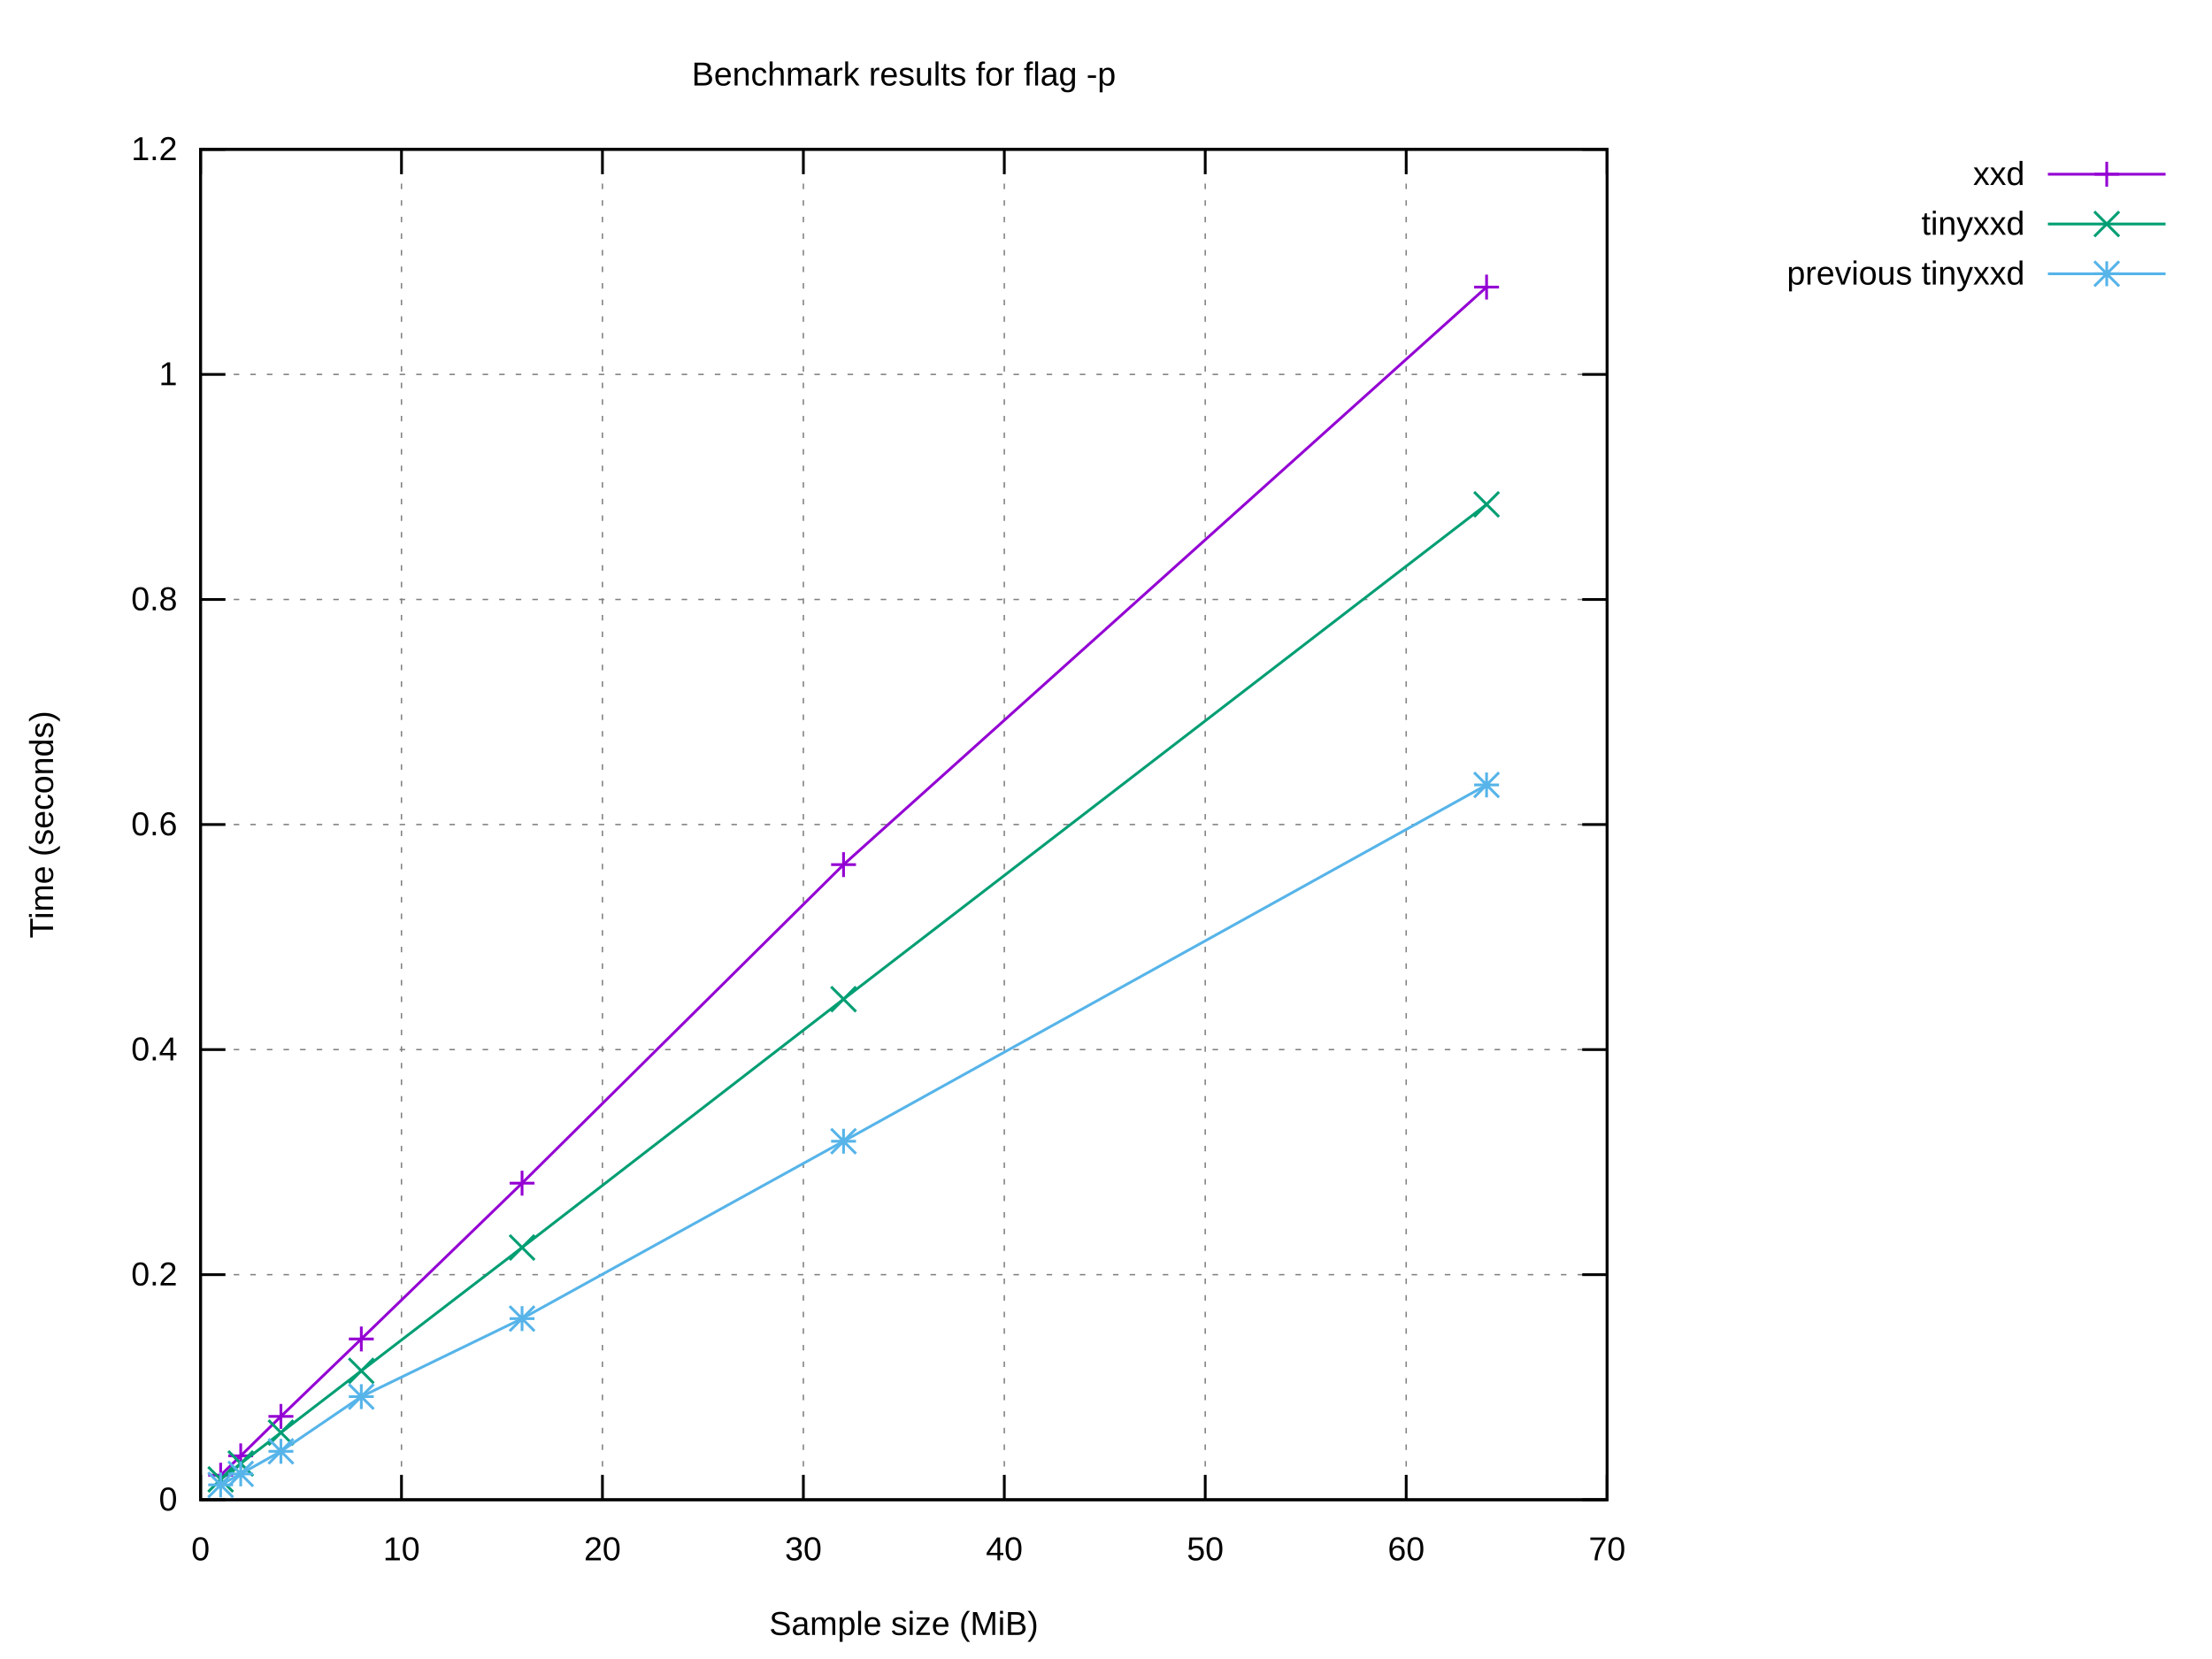
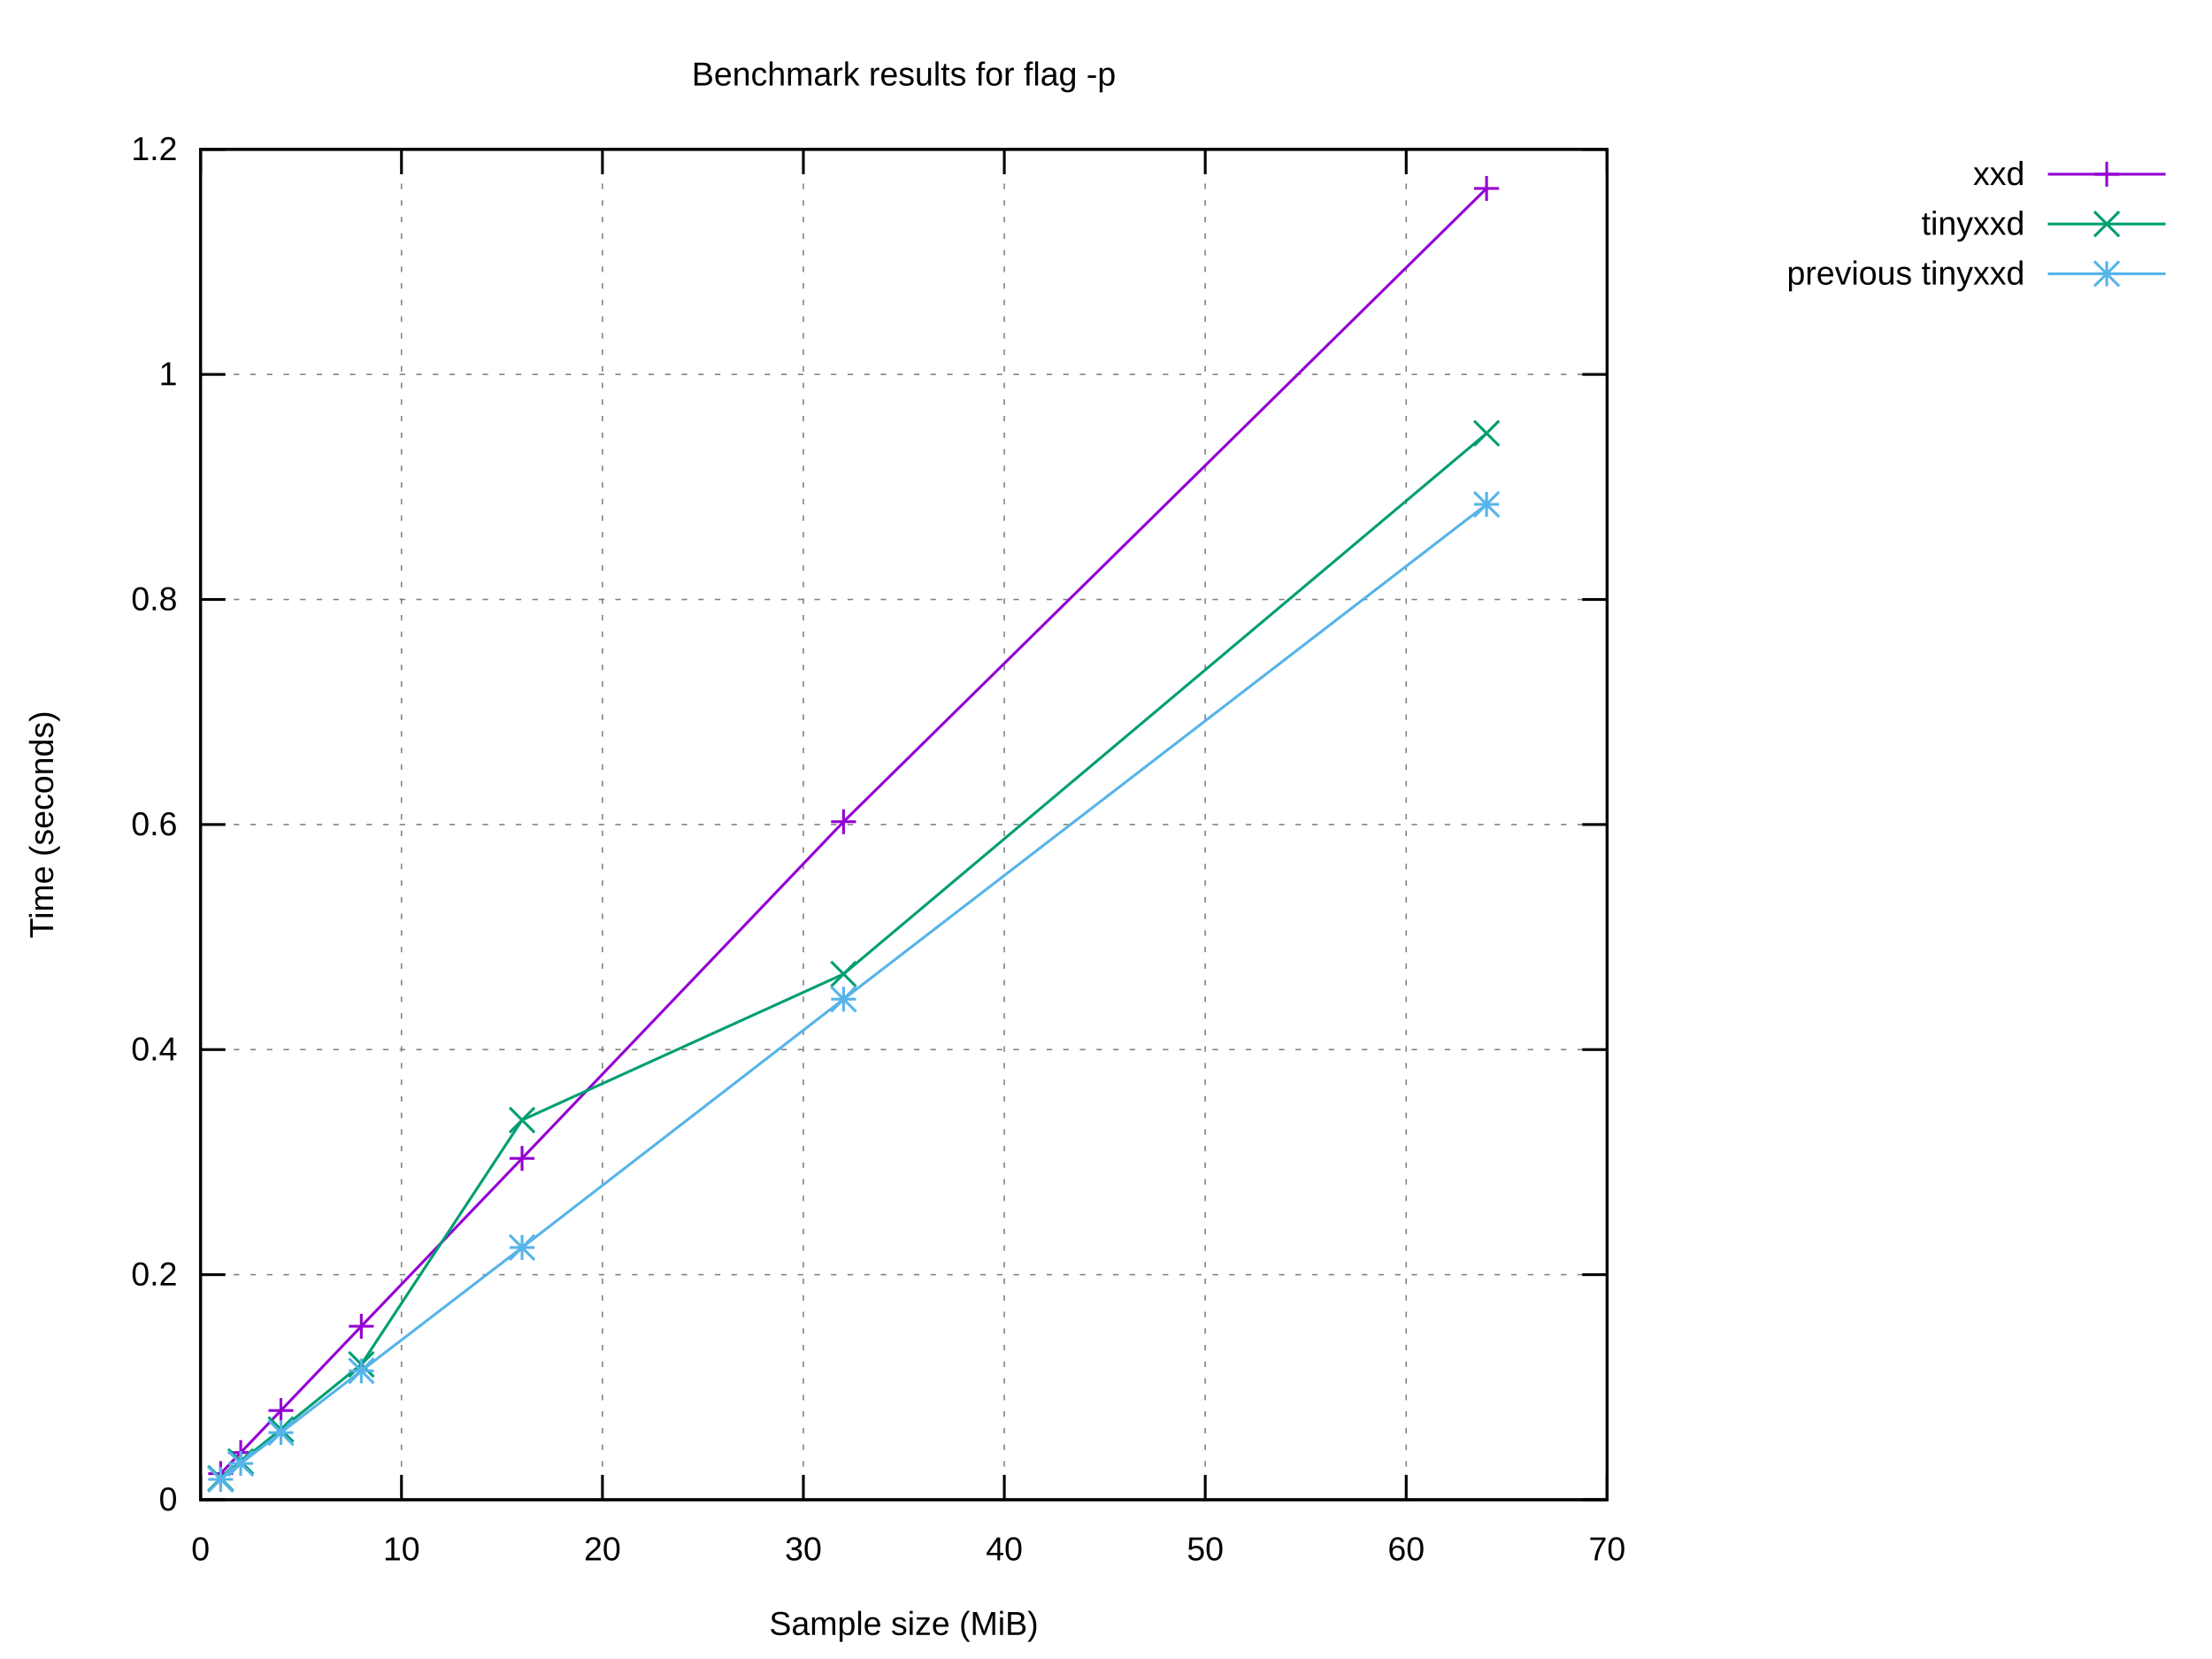
<svg xmlns="http://www.w3.org/2000/svg" xmlns:xlink="http://www.w3.org/1999/xlink" width="800" height="600" viewBox="0 0 800 600">
  <g id="gnuplot_canvas">
    <rect x="0" y="0" width="800" height="600" fill="#ffffff" />
    <defs>
      <circle id="gpDot" r="0.5" stroke-width="0.5" stroke="currentColor" />
      <path id="gpPt0" stroke-width="0.222" stroke="currentColor" d="M-1,0 h2 M0,-1 v2" />
      <path id="gpPt1" stroke-width="0.222" stroke="currentColor" d="M-1,-1 L1,1 M1,-1 L-1,1" />
      <path id="gpPt2" stroke-width="0.222" stroke="currentColor" d="M-1,0 L1,0 M0,-1 L0,1 M-1,-1 L1,1 M-1,1 L1,-1" />
      <rect id="gpPt3" stroke-width="0.222" stroke="currentColor" x="-1" y="-1" width="2" height="2" />
      <rect id="gpPt4" stroke-width="0.222" stroke="currentColor" fill="currentColor" x="-1" y="-1" width="2" height="2" />
      <circle id="gpPt5" stroke-width="0.222" stroke="currentColor" cx="0" cy="0" r="1" />
      <use xlink:href="#gpPt5" id="gpPt6" fill="currentColor" stroke="none" />
      <path id="gpPt7" stroke-width="0.222" stroke="currentColor" d="M0,-1.33 L-1.33,0.67 L1.33,0.67 z" />
      <use xlink:href="#gpPt7" id="gpPt8" fill="currentColor" stroke="none" />
      <use xlink:href="#gpPt7" id="gpPt9" stroke="currentColor" transform="rotate(180)" />
      <use xlink:href="#gpPt9" id="gpPt10" fill="currentColor" stroke="none" />
      <use xlink:href="#gpPt3" id="gpPt11" stroke="currentColor" transform="rotate(45)" />
      <use xlink:href="#gpPt11" id="gpPt12" fill="currentColor" stroke="none" />
      <path id="gpPt13" stroke-width="0.222" stroke="currentColor" d="M0,1.330 L1.265,0.411 L0.782,-1.067 L-0.782,-1.076 L-1.265,0.411 z" />
      <use xlink:href="#gpPt13" id="gpPt14" fill="currentColor" stroke="none" />
      <filter id="textbox" filterUnits="objectBoundingBox" x="0" y="0" height="1" width="1">
        <feFlood flood-color="#FFFFFF" flood-opacity="1" result="bgnd" />
        <feComposite in="SourceGraphic" in2="bgnd" operator="atop" />
      </filter>
      <filter id="greybox" filterUnits="objectBoundingBox" x="0" y="0" height="1" width="1">
        <feFlood flood-color="lightgrey" flood-opacity="1" result="grey" />
        <feComposite in="SourceGraphic" in2="grey" operator="atop" />
      </filter>
    </defs>
    <g fill="none" color="#FFFFFF" stroke="currentColor" stroke-width="1.00" stroke-linecap="butt" stroke-linejoin="miter">
</g>
    <g fill="none" color="black" stroke="currentColor" stroke-width="1.00" stroke-linecap="butt" stroke-linejoin="miter">
</g>
    <g fill="none" color="black" stroke="black" stroke-width="0.50" stroke-linecap="butt" stroke-linejoin="miter">
</g>
    <g fill="none" color="gray" stroke="currentColor" stroke-width="0.50" stroke-linecap="butt" stroke-linejoin="miter">
      <path stroke="gray" stroke-dasharray="2,4" class="gridline" d="M72.53,542.40 L581.24,542.40  " />
    </g>
    <g fill="none" color="gray" stroke="gray" stroke-width="1.00" stroke-linecap="butt" stroke-linejoin="miter">
</g>
    <g fill="none" color="black" stroke="currentColor" stroke-width="1.00" stroke-linecap="butt" stroke-linejoin="miter">
      <path stroke="black" d="M72.53,542.40 L81.53,542.40 M581.24,542.40 L572.24,542.40  " />
      <g transform="translate(64.14,546.30)" stroke="none" fill="black" font-family="Arial" font-size="12.00" text-anchor="end">
        <text>
          <tspan font-family="Arial"> 0</tspan>
        </text>
      </g>
    </g>
    <g fill="none" color="black" stroke="currentColor" stroke-width="1.00" stroke-linecap="butt" stroke-linejoin="miter">
</g>
    <g fill="none" color="black" stroke="black" stroke-width="0.50" stroke-linecap="butt" stroke-linejoin="miter">
</g>
    <g fill="none" color="gray" stroke="currentColor" stroke-width="0.50" stroke-linecap="butt" stroke-linejoin="miter">
      <path stroke="gray" stroke-dasharray="2,4" class="gridline" d="M72.53,461.00 L581.24,461.00  " />
    </g>
    <g fill="none" color="gray" stroke="gray" stroke-width="1.00" stroke-linecap="butt" stroke-linejoin="miter">
</g>
    <g fill="none" color="black" stroke="currentColor" stroke-width="1.00" stroke-linecap="butt" stroke-linejoin="miter">
      <path stroke="black" d="M72.53,461.00 L81.53,461.00 M581.24,461.00 L572.24,461.00  " />
      <g transform="translate(64.14,464.90)" stroke="none" fill="black" font-family="Arial" font-size="12.00" text-anchor="end">
        <text>
          <tspan font-family="Arial"> 0.2</tspan>
        </text>
      </g>
    </g>
    <g fill="none" color="black" stroke="currentColor" stroke-width="1.00" stroke-linecap="butt" stroke-linejoin="miter">
</g>
    <g fill="none" color="black" stroke="black" stroke-width="0.50" stroke-linecap="butt" stroke-linejoin="miter">
</g>
    <g fill="none" color="gray" stroke="currentColor" stroke-width="0.50" stroke-linecap="butt" stroke-linejoin="miter">
      <path stroke="gray" stroke-dasharray="2,4" class="gridline" d="M72.53,379.60 L581.24,379.60  " />
    </g>
    <g fill="none" color="gray" stroke="gray" stroke-width="1.00" stroke-linecap="butt" stroke-linejoin="miter">
</g>
    <g fill="none" color="black" stroke="currentColor" stroke-width="1.00" stroke-linecap="butt" stroke-linejoin="miter">
      <path stroke="black" d="M72.53,379.60 L81.53,379.60 M581.24,379.60 L572.24,379.60  " />
      <g transform="translate(64.14,383.50)" stroke="none" fill="black" font-family="Arial" font-size="12.00" text-anchor="end">
        <text>
          <tspan font-family="Arial"> 0.4</tspan>
        </text>
      </g>
    </g>
    <g fill="none" color="black" stroke="currentColor" stroke-width="1.00" stroke-linecap="butt" stroke-linejoin="miter">
</g>
    <g fill="none" color="black" stroke="black" stroke-width="0.50" stroke-linecap="butt" stroke-linejoin="miter">
</g>
    <g fill="none" color="gray" stroke="currentColor" stroke-width="0.50" stroke-linecap="butt" stroke-linejoin="miter">
      <path stroke="gray" stroke-dasharray="2,4" class="gridline" d="M72.53,298.20 L581.24,298.20  " />
    </g>
    <g fill="none" color="gray" stroke="gray" stroke-width="1.00" stroke-linecap="butt" stroke-linejoin="miter">
</g>
    <g fill="none" color="black" stroke="currentColor" stroke-width="1.00" stroke-linecap="butt" stroke-linejoin="miter">
      <path stroke="black" d="M72.53,298.20 L81.53,298.20 M581.24,298.20 L572.24,298.20  " />
      <g transform="translate(64.14,302.10)" stroke="none" fill="black" font-family="Arial" font-size="12.00" text-anchor="end">
        <text>
          <tspan font-family="Arial"> 0.6</tspan>
        </text>
      </g>
    </g>
    <g fill="none" color="black" stroke="currentColor" stroke-width="1.00" stroke-linecap="butt" stroke-linejoin="miter">
</g>
    <g fill="none" color="black" stroke="black" stroke-width="0.50" stroke-linecap="butt" stroke-linejoin="miter">
</g>
    <g fill="none" color="gray" stroke="currentColor" stroke-width="0.50" stroke-linecap="butt" stroke-linejoin="miter">
      <path stroke="gray" stroke-dasharray="2,4" class="gridline" d="M72.53,216.81 L581.24,216.81  " />
    </g>
    <g fill="none" color="gray" stroke="gray" stroke-width="1.00" stroke-linecap="butt" stroke-linejoin="miter">
</g>
    <g fill="none" color="black" stroke="currentColor" stroke-width="1.00" stroke-linecap="butt" stroke-linejoin="miter">
      <path stroke="black" d="M72.53,216.81 L81.53,216.81 M581.24,216.81 L572.24,216.81  " />
      <g transform="translate(64.14,220.71)" stroke="none" fill="black" font-family="Arial" font-size="12.00" text-anchor="end">
        <text>
          <tspan font-family="Arial"> 0.8</tspan>
        </text>
      </g>
    </g>
    <g fill="none" color="black" stroke="currentColor" stroke-width="1.00" stroke-linecap="butt" stroke-linejoin="miter">
</g>
    <g fill="none" color="black" stroke="black" stroke-width="0.50" stroke-linecap="butt" stroke-linejoin="miter">
</g>
    <g fill="none" color="gray" stroke="currentColor" stroke-width="0.50" stroke-linecap="butt" stroke-linejoin="miter">
      <path stroke="gray" stroke-dasharray="2,4" class="gridline" d="M72.53,135.41 L581.24,135.41  " />
    </g>
    <g fill="none" color="gray" stroke="gray" stroke-width="1.00" stroke-linecap="butt" stroke-linejoin="miter">
</g>
    <g fill="none" color="black" stroke="currentColor" stroke-width="1.00" stroke-linecap="butt" stroke-linejoin="miter">
      <path stroke="black" d="M72.53,135.41 L81.53,135.41 M581.24,135.41 L572.24,135.41  " />
      <g transform="translate(64.14,139.31)" stroke="none" fill="black" font-family="Arial" font-size="12.00" text-anchor="end">
        <text>
          <tspan font-family="Arial"> 1</tspan>
        </text>
      </g>
    </g>
    <g fill="none" color="black" stroke="currentColor" stroke-width="1.00" stroke-linecap="butt" stroke-linejoin="miter">
</g>
    <g fill="none" color="black" stroke="black" stroke-width="0.50" stroke-linecap="butt" stroke-linejoin="miter">
</g>
    <g fill="none" color="gray" stroke="currentColor" stroke-width="0.50" stroke-linecap="butt" stroke-linejoin="miter">
      <path stroke="gray" stroke-dasharray="2,4" class="gridline" d="M72.53,54.01 L581.24,54.01  " />
    </g>
    <g fill="none" color="gray" stroke="gray" stroke-width="1.00" stroke-linecap="butt" stroke-linejoin="miter">
</g>
    <g fill="none" color="black" stroke="currentColor" stroke-width="1.00" stroke-linecap="butt" stroke-linejoin="miter">
      <path stroke="black" d="M72.53,54.01 L81.53,54.01 M581.24,54.01 L572.24,54.01  " />
      <g transform="translate(64.14,57.91)" stroke="none" fill="black" font-family="Arial" font-size="12.00" text-anchor="end">
        <text>
          <tspan font-family="Arial"> 1.2</tspan>
        </text>
      </g>
    </g>
    <g fill="none" color="black" stroke="currentColor" stroke-width="1.00" stroke-linecap="butt" stroke-linejoin="miter">
</g>
    <g fill="none" color="black" stroke="black" stroke-width="0.50" stroke-linecap="butt" stroke-linejoin="miter">
</g>
    <g fill="none" color="gray" stroke="currentColor" stroke-width="0.50" stroke-linecap="butt" stroke-linejoin="miter">
      <path stroke="gray" stroke-dasharray="2,4" class="gridline" d="M72.53,542.40 L72.53,54.01  " />
    </g>
    <g fill="none" color="gray" stroke="gray" stroke-width="1.00" stroke-linecap="butt" stroke-linejoin="miter">
</g>
    <g fill="none" color="black" stroke="currentColor" stroke-width="1.00" stroke-linecap="butt" stroke-linejoin="miter">
      <path stroke="black" d="M72.53,542.40 L72.53,533.40 M72.53,54.01 L72.53,63.01  " />
      <g transform="translate(72.53,564.30)" stroke="none" fill="black" font-family="Arial" font-size="12.00" text-anchor="middle">
        <text>
          <tspan font-family="Arial"> 0</tspan>
        </text>
      </g>
    </g>
    <g fill="none" color="black" stroke="currentColor" stroke-width="1.00" stroke-linecap="butt" stroke-linejoin="miter">
</g>
    <g fill="none" color="black" stroke="black" stroke-width="0.50" stroke-linecap="butt" stroke-linejoin="miter">
</g>
    <g fill="none" color="gray" stroke="currentColor" stroke-width="0.50" stroke-linecap="butt" stroke-linejoin="miter">
      <path stroke="gray" stroke-dasharray="2,4" class="gridline" d="M145.20,542.40 L145.20,54.01  " />
    </g>
    <g fill="none" color="gray" stroke="gray" stroke-width="1.00" stroke-linecap="butt" stroke-linejoin="miter">
</g>
    <g fill="none" color="black" stroke="currentColor" stroke-width="1.00" stroke-linecap="butt" stroke-linejoin="miter">
      <path stroke="black" d="M145.20,542.40 L145.20,533.40 M145.20,54.01 L145.20,63.01  " />
      <g transform="translate(145.20,564.30)" stroke="none" fill="black" font-family="Arial" font-size="12.00" text-anchor="middle">
        <text>
          <tspan font-family="Arial"> 10</tspan>
        </text>
      </g>
    </g>
    <g fill="none" color="black" stroke="currentColor" stroke-width="1.00" stroke-linecap="butt" stroke-linejoin="miter">
</g>
    <g fill="none" color="black" stroke="black" stroke-width="0.50" stroke-linecap="butt" stroke-linejoin="miter">
</g>
    <g fill="none" color="gray" stroke="currentColor" stroke-width="0.50" stroke-linecap="butt" stroke-linejoin="miter">
      <path stroke="gray" stroke-dasharray="2,4" class="gridline" d="M217.88,542.40 L217.88,54.01  " />
    </g>
    <g fill="none" color="gray" stroke="gray" stroke-width="1.00" stroke-linecap="butt" stroke-linejoin="miter">
</g>
    <g fill="none" color="black" stroke="currentColor" stroke-width="1.00" stroke-linecap="butt" stroke-linejoin="miter">
      <path stroke="black" d="M217.88,542.40 L217.88,533.40 M217.88,54.01 L217.88,63.01  " />
      <g transform="translate(217.88,564.30)" stroke="none" fill="black" font-family="Arial" font-size="12.00" text-anchor="middle">
        <text>
          <tspan font-family="Arial"> 20</tspan>
        </text>
      </g>
    </g>
    <g fill="none" color="black" stroke="currentColor" stroke-width="1.00" stroke-linecap="butt" stroke-linejoin="miter">
</g>
    <g fill="none" color="black" stroke="black" stroke-width="0.50" stroke-linecap="butt" stroke-linejoin="miter">
</g>
    <g fill="none" color="gray" stroke="currentColor" stroke-width="0.50" stroke-linecap="butt" stroke-linejoin="miter">
      <path stroke="gray" stroke-dasharray="2,4" class="gridline" d="M290.55,542.40 L290.55,54.01  " />
    </g>
    <g fill="none" color="gray" stroke="gray" stroke-width="1.00" stroke-linecap="butt" stroke-linejoin="miter">
</g>
    <g fill="none" color="black" stroke="currentColor" stroke-width="1.00" stroke-linecap="butt" stroke-linejoin="miter">
      <path stroke="black" d="M290.55,542.40 L290.55,533.40 M290.55,54.01 L290.55,63.01  " />
      <g transform="translate(290.55,564.30)" stroke="none" fill="black" font-family="Arial" font-size="12.00" text-anchor="middle">
        <text>
          <tspan font-family="Arial"> 30</tspan>
        </text>
      </g>
    </g>
    <g fill="none" color="black" stroke="currentColor" stroke-width="1.00" stroke-linecap="butt" stroke-linejoin="miter">
</g>
    <g fill="none" color="black" stroke="black" stroke-width="0.50" stroke-linecap="butt" stroke-linejoin="miter">
</g>
    <g fill="none" color="gray" stroke="currentColor" stroke-width="0.50" stroke-linecap="butt" stroke-linejoin="miter">
      <path stroke="gray" stroke-dasharray="2,4" class="gridline" d="M363.22,542.40 L363.22,54.01  " />
    </g>
    <g fill="none" color="gray" stroke="gray" stroke-width="1.00" stroke-linecap="butt" stroke-linejoin="miter">
</g>
    <g fill="none" color="black" stroke="currentColor" stroke-width="1.00" stroke-linecap="butt" stroke-linejoin="miter">
      <path stroke="black" d="M363.22,542.40 L363.22,533.40 M363.22,54.01 L363.22,63.01  " />
      <g transform="translate(363.22,564.30)" stroke="none" fill="black" font-family="Arial" font-size="12.00" text-anchor="middle">
        <text>
          <tspan font-family="Arial"> 40</tspan>
        </text>
      </g>
    </g>
    <g fill="none" color="black" stroke="currentColor" stroke-width="1.00" stroke-linecap="butt" stroke-linejoin="miter">
</g>
    <g fill="none" color="black" stroke="black" stroke-width="0.50" stroke-linecap="butt" stroke-linejoin="miter">
</g>
    <g fill="none" color="gray" stroke="currentColor" stroke-width="0.50" stroke-linecap="butt" stroke-linejoin="miter">
      <path stroke="gray" stroke-dasharray="2,4" class="gridline" d="M435.89,542.40 L435.89,54.01  " />
    </g>
    <g fill="none" color="gray" stroke="gray" stroke-width="1.00" stroke-linecap="butt" stroke-linejoin="miter">
</g>
    <g fill="none" color="black" stroke="currentColor" stroke-width="1.00" stroke-linecap="butt" stroke-linejoin="miter">
      <path stroke="black" d="M435.89,542.40 L435.89,533.40 M435.89,54.01 L435.89,63.01  " />
      <g transform="translate(435.89,564.30)" stroke="none" fill="black" font-family="Arial" font-size="12.00" text-anchor="middle">
        <text>
          <tspan font-family="Arial"> 50</tspan>
        </text>
      </g>
    </g>
    <g fill="none" color="black" stroke="currentColor" stroke-width="1.00" stroke-linecap="butt" stroke-linejoin="miter">
</g>
    <g fill="none" color="black" stroke="black" stroke-width="0.50" stroke-linecap="butt" stroke-linejoin="miter">
</g>
    <g fill="none" color="gray" stroke="currentColor" stroke-width="0.50" stroke-linecap="butt" stroke-linejoin="miter">
      <path stroke="gray" stroke-dasharray="2,4" class="gridline" d="M508.57,542.40 L508.57,54.01  " />
    </g>
    <g fill="none" color="gray" stroke="gray" stroke-width="1.00" stroke-linecap="butt" stroke-linejoin="miter">
</g>
    <g fill="none" color="black" stroke="currentColor" stroke-width="1.00" stroke-linecap="butt" stroke-linejoin="miter">
      <path stroke="black" d="M508.57,542.40 L508.57,533.40 M508.57,54.01 L508.57,63.01  " />
      <g transform="translate(508.57,564.30)" stroke="none" fill="black" font-family="Arial" font-size="12.00" text-anchor="middle">
        <text>
          <tspan font-family="Arial"> 60</tspan>
        </text>
      </g>
    </g>
    <g fill="none" color="black" stroke="currentColor" stroke-width="1.00" stroke-linecap="butt" stroke-linejoin="miter">
</g>
    <g fill="none" color="black" stroke="black" stroke-width="0.50" stroke-linecap="butt" stroke-linejoin="miter">
</g>
    <g fill="none" color="gray" stroke="currentColor" stroke-width="0.50" stroke-linecap="butt" stroke-linejoin="miter">
      <path stroke="gray" stroke-dasharray="2,4" class="gridline" d="M581.24,542.40 L581.24,54.01  " />
    </g>
    <g fill="none" color="gray" stroke="gray" stroke-width="1.00" stroke-linecap="butt" stroke-linejoin="miter">
</g>
    <g fill="none" color="black" stroke="currentColor" stroke-width="1.00" stroke-linecap="butt" stroke-linejoin="miter">
      <path stroke="black" d="M581.24,542.40 L581.24,533.40 M581.24,54.01 L581.24,63.01  " />
      <g transform="translate(581.24,564.30)" stroke="none" fill="black" font-family="Arial" font-size="12.00" text-anchor="middle">
        <text>
          <tspan font-family="Arial"> 70</tspan>
        </text>
      </g>
    </g>
    <g fill="none" color="black" stroke="currentColor" stroke-width="1.00" stroke-linecap="butt" stroke-linejoin="miter">
</g>
    <g fill="none" color="black" stroke="currentColor" stroke-width="1.00" stroke-linecap="butt" stroke-linejoin="miter">
      <path stroke="black" d="M72.53,54.01 L72.53,542.40 L581.24,542.40 L581.24,54.01 L72.53,54.01 Z  " />
    </g>
    <g fill="none" color="black" stroke="currentColor" stroke-width="1.00" stroke-linecap="butt" stroke-linejoin="miter">
</g>
    <g id="gnuplot_plot_1">
      <g fill="none" color="black" stroke="currentColor" stroke-width="1.00" stroke-linecap="butt" stroke-linejoin="miter">
        <g transform="translate(732.26,66.91)" stroke="none" fill="black" font-family="Arial" font-size="12.00" text-anchor="end">
          <text>
            <tspan font-family="Arial">xxd</tspan>
          </text>
        </g>
      </g>
      <g fill="none" color="black" stroke="currentColor" stroke-width="1.00" stroke-linecap="butt" stroke-linejoin="miter">
-         <path stroke="rgb(148,   0, 211)" d="M740.65,63.01 L783.21,63.01 M537.64,103.83 L305.08,312.70 L188.81,427.91 L130.67,484.26 L101.60,512.26 L87.06,526.52   L79.80,533.53  " />
-         <use xlink:href="#gpPt0" transform="translate(537.64,103.83) scale(4.50)" color="rgb(148,   0, 211)" />
-         <use xlink:href="#gpPt0" transform="translate(305.08,312.70) scale(4.50)" color="rgb(148,   0, 211)" />
-         <use xlink:href="#gpPt0" transform="translate(188.81,427.91) scale(4.50)" color="rgb(148,   0, 211)" />
-         <use xlink:href="#gpPt0" transform="translate(130.67,484.26) scale(4.50)" color="rgb(148,   0, 211)" />
-         <use xlink:href="#gpPt0" transform="translate(101.60,512.26) scale(4.50)" color="rgb(148,   0, 211)" />
-         <use xlink:href="#gpPt0" transform="translate(87.06,526.52) scale(4.50)" color="rgb(148,   0, 211)" />
-         <use xlink:href="#gpPt0" transform="translate(79.80,533.53) scale(4.50)" color="rgb(148,   0, 211)" />
+         <path stroke="rgb(148,   0, 211)" d="M740.65,63.01 L783.21,63.01 M537.64,68.15 L305.08,297.18 L188.81,418.95 L130.67,479.66 L101.60,510.13 L87.06,525.34   L79.80,532.94  " />
+         <use xlink:href="#gpPt0" transform="translate(537.64,68.15) scale(4.50)" color="rgb(148,   0, 211)" />
+         <use xlink:href="#gpPt0" transform="translate(305.08,297.18) scale(4.50)" color="rgb(148,   0, 211)" />
+         <use xlink:href="#gpPt0" transform="translate(188.81,418.95) scale(4.50)" color="rgb(148,   0, 211)" />
+         <use xlink:href="#gpPt0" transform="translate(130.67,479.66) scale(4.50)" color="rgb(148,   0, 211)" />
+         <use xlink:href="#gpPt0" transform="translate(101.60,510.13) scale(4.50)" color="rgb(148,   0, 211)" />
+         <use xlink:href="#gpPt0" transform="translate(87.06,525.34) scale(4.50)" color="rgb(148,   0, 211)" />
+         <use xlink:href="#gpPt0" transform="translate(79.80,532.94) scale(4.50)" color="rgb(148,   0, 211)" />
        <use xlink:href="#gpPt0" transform="translate(761.93,63.01) scale(4.50)" color="rgb(148,   0, 211)" />
      </g>
    </g>
    <g id="gnuplot_plot_2">
      <g fill="none" color="black" stroke="currentColor" stroke-width="1.00" stroke-linecap="butt" stroke-linejoin="miter">
        <g transform="translate(732.26,84.91)" stroke="none" fill="black" font-family="Arial" font-size="12.00" text-anchor="end">
          <text>
            <tspan font-family="Arial">tinyxxd</tspan>
          </text>
        </g>
      </g>
      <g fill="none" color="black" stroke="currentColor" stroke-width="1.00" stroke-linecap="butt" stroke-linejoin="miter">
-         <path stroke="rgb(  0, 158, 115)" d="M740.65,81.01 L783.21,81.01 M537.64,182.41 L305.08,361.36 L188.81,451.18 L130.67,495.78 L101.60,518.13 L87.06,529.29   L79.80,535.04  " />
-         <use xlink:href="#gpPt1" transform="translate(537.64,182.41) scale(4.50)" color="rgb(  0, 158, 115)" />
-         <use xlink:href="#gpPt1" transform="translate(305.08,361.36) scale(4.50)" color="rgb(  0, 158, 115)" />
-         <use xlink:href="#gpPt1" transform="translate(188.81,451.18) scale(4.50)" color="rgb(  0, 158, 115)" />
-         <use xlink:href="#gpPt1" transform="translate(130.67,495.78) scale(4.50)" color="rgb(  0, 158, 115)" />
-         <use xlink:href="#gpPt1" transform="translate(101.60,518.13) scale(4.50)" color="rgb(  0, 158, 115)" />
-         <use xlink:href="#gpPt1" transform="translate(87.06,529.29) scale(4.50)" color="rgb(  0, 158, 115)" />
-         <use xlink:href="#gpPt1" transform="translate(79.80,535.04) scale(4.50)" color="rgb(  0, 158, 115)" />
+         <path stroke="rgb(  0, 158, 115)" d="M740.65,81.01 L783.21,81.01 M537.64,156.70 L305.08,352.27 L188.81,405.09 L130.67,493.45 L101.60,517.00 L87.06,528.58   L79.80,534.66  " />
+         <use xlink:href="#gpPt1" transform="translate(537.64,156.70) scale(4.50)" color="rgb(  0, 158, 115)" />
+         <use xlink:href="#gpPt1" transform="translate(305.08,352.27) scale(4.50)" color="rgb(  0, 158, 115)" />
+         <use xlink:href="#gpPt1" transform="translate(188.81,405.09) scale(4.50)" color="rgb(  0, 158, 115)" />
+         <use xlink:href="#gpPt1" transform="translate(130.67,493.45) scale(4.50)" color="rgb(  0, 158, 115)" />
+         <use xlink:href="#gpPt1" transform="translate(101.60,517.00) scale(4.50)" color="rgb(  0, 158, 115)" />
+         <use xlink:href="#gpPt1" transform="translate(87.06,528.58) scale(4.50)" color="rgb(  0, 158, 115)" />
+         <use xlink:href="#gpPt1" transform="translate(79.80,534.66) scale(4.50)" color="rgb(  0, 158, 115)" />
        <use xlink:href="#gpPt1" transform="translate(761.93,81.01) scale(4.50)" color="rgb(  0, 158, 115)" />
      </g>
    </g>
    <g id="gnuplot_plot_3">
      <g fill="none" color="black" stroke="currentColor" stroke-width="1.00" stroke-linecap="butt" stroke-linejoin="miter">
        <g transform="translate(732.26,102.91)" stroke="none" fill="black" font-family="Arial" font-size="12.00" text-anchor="end">
          <text>
            <tspan font-family="Arial">previous tinyxxd</tspan>
          </text>
        </g>
      </g>
      <g fill="none" color="black" stroke="currentColor" stroke-width="1.00" stroke-linecap="butt" stroke-linejoin="miter">
-         <path stroke="rgb( 86, 180, 233)" d="M740.65,99.01 L783.21,99.01 M537.64,283.88 L305.08,412.74 L188.81,476.89 L130.67,505.11 L101.60,524.89 L87.06,533.06   L79.80,537.02  " />
-         <use xlink:href="#gpPt2" transform="translate(537.64,283.88) scale(4.50)" color="rgb( 86, 180, 233)" />
-         <use xlink:href="#gpPt2" transform="translate(305.08,412.74) scale(4.50)" color="rgb( 86, 180, 233)" />
-         <use xlink:href="#gpPt2" transform="translate(188.81,476.89) scale(4.50)" color="rgb( 86, 180, 233)" />
-         <use xlink:href="#gpPt2" transform="translate(130.67,505.11) scale(4.50)" color="rgb( 86, 180, 233)" />
-         <use xlink:href="#gpPt2" transform="translate(101.60,524.89) scale(4.50)" color="rgb( 86, 180, 233)" />
-         <use xlink:href="#gpPt2" transform="translate(87.06,533.06) scale(4.50)" color="rgb( 86, 180, 233)" />
-         <use xlink:href="#gpPt2" transform="translate(79.80,537.02) scale(4.50)" color="rgb( 86, 180, 233)" />
+         <path stroke="rgb( 86, 180, 233)" d="M740.65,99.01 L783.21,99.01 M537.64,182.41 L305.08,361.36 L188.81,451.18 L130.67,495.78 L101.60,518.13 L87.06,529.29   L79.80,535.04  " />
+         <use xlink:href="#gpPt2" transform="translate(537.64,182.41) scale(4.50)" color="rgb( 86, 180, 233)" />
+         <use xlink:href="#gpPt2" transform="translate(305.08,361.36) scale(4.50)" color="rgb( 86, 180, 233)" />
+         <use xlink:href="#gpPt2" transform="translate(188.81,451.18) scale(4.50)" color="rgb( 86, 180, 233)" />
+         <use xlink:href="#gpPt2" transform="translate(130.67,495.78) scale(4.50)" color="rgb( 86, 180, 233)" />
+         <use xlink:href="#gpPt2" transform="translate(101.60,518.13) scale(4.50)" color="rgb( 86, 180, 233)" />
+         <use xlink:href="#gpPt2" transform="translate(87.06,529.29) scale(4.50)" color="rgb( 86, 180, 233)" />
+         <use xlink:href="#gpPt2" transform="translate(79.80,535.04) scale(4.50)" color="rgb( 86, 180, 233)" />
        <use xlink:href="#gpPt2" transform="translate(761.93,99.01) scale(4.50)" color="rgb( 86, 180, 233)" />
      </g>
    </g>
    <g fill="none" color="#FFFFFF" stroke="rgb( 86, 180, 233)" stroke-width="2.00" stroke-linecap="butt" stroke-linejoin="miter">
</g>
    <g fill="none" color="black" stroke="currentColor" stroke-width="2.00" stroke-linecap="butt" stroke-linejoin="miter">
</g>
    <g fill="none" color="black" stroke="black" stroke-width="1.00" stroke-linecap="butt" stroke-linejoin="miter">
</g>
    <g fill="none" color="black" stroke="currentColor" stroke-width="1.00" stroke-linecap="butt" stroke-linejoin="miter">
      <path stroke="black" d="M72.53,54.01 L72.53,542.40 L581.24,542.40 L581.24,54.01 L72.53,54.01 Z  " />
      <g transform="translate(19.18,298.21) rotate(270.00)" stroke="none" fill="black" font-family="Arial" font-size="12.00" text-anchor="middle">
        <text>
          <tspan font-family="Arial">Time (seconds)</tspan>
        </text>
      </g>
    </g>
    <g fill="none" color="black" stroke="currentColor" stroke-width="1.00" stroke-linecap="butt" stroke-linejoin="miter">
      <g transform="translate(326.88,591.30)" stroke="none" fill="black" font-family="Arial" font-size="12.00" text-anchor="middle">
        <text>
          <tspan font-family="Arial">Sample size (MiB)</tspan>
        </text>
      </g>
    </g>
    <g fill="none" color="black" stroke="currentColor" stroke-width="1.00" stroke-linecap="butt" stroke-linejoin="miter">
</g>
    <g fill="none" color="black" stroke="currentColor" stroke-width="1.00" stroke-linecap="butt" stroke-linejoin="miter">
      <g transform="translate(326.88,30.91)" stroke="none" fill="black" font-family="Arial" font-size="12.00" text-anchor="middle">
        <text>
          <tspan font-family="Arial">Benchmark results for flag -p</tspan>
        </text>
      </g>
    </g>
    <g fill="none" color="black" stroke="currentColor" stroke-width="1.00" stroke-linecap="butt" stroke-linejoin="miter">
</g>
  </g>
</svg>
